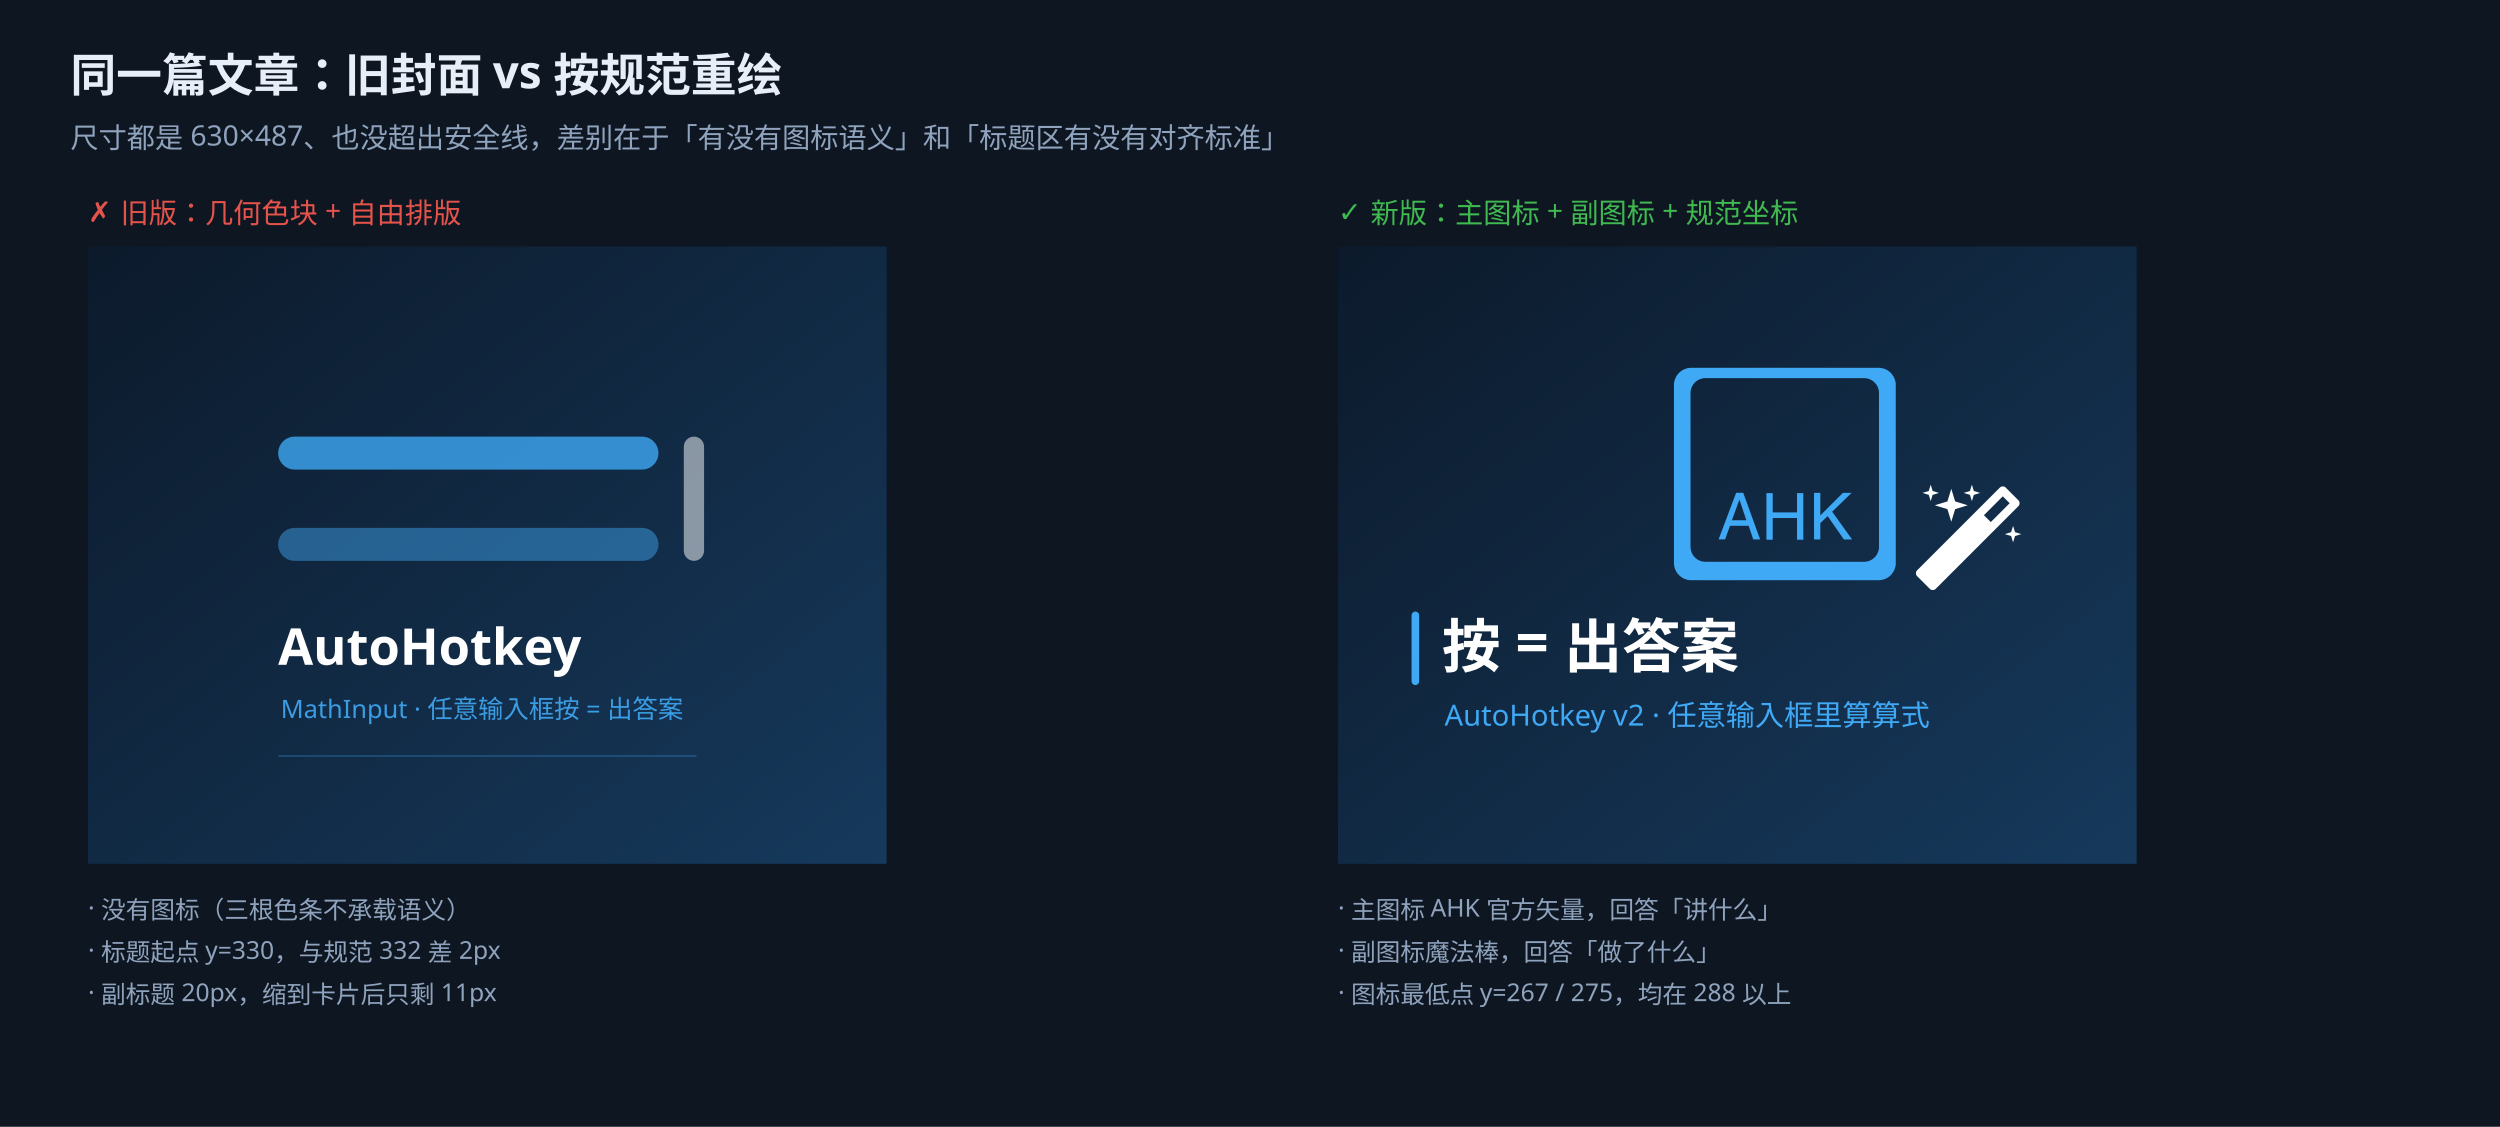
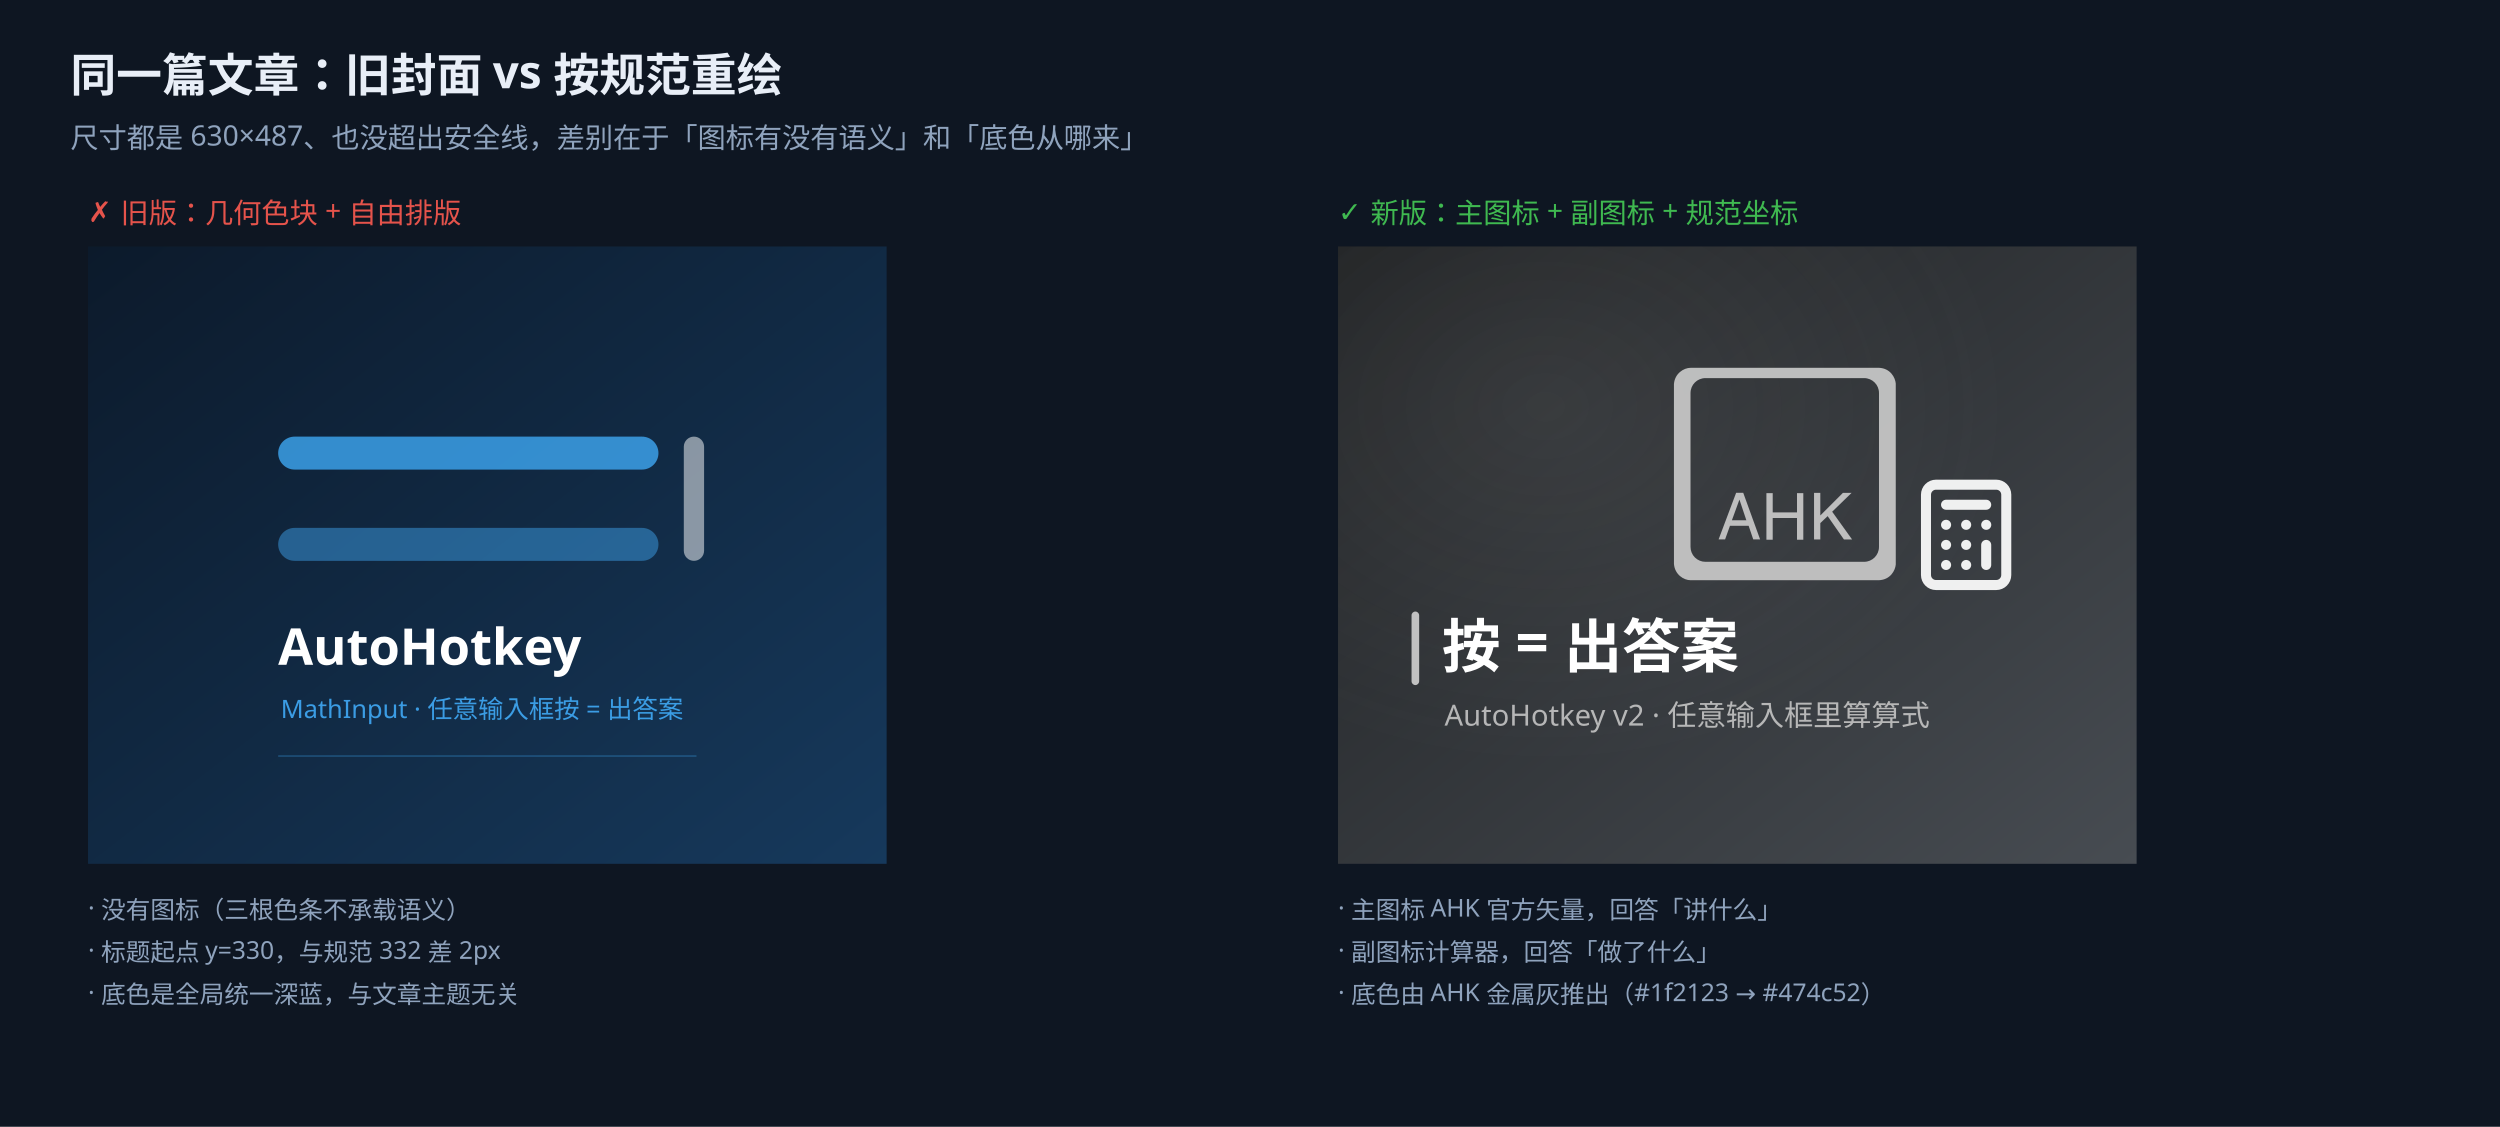
<svg xmlns="http://www.w3.org/2000/svg" width="1420" height="640" viewBox="0 0 1420 640" font-family="Microsoft YaHei, PingFang SC, sans-serif">
+   <defs>
+     <linearGradient id="oldbg" x1="0" y1="0" x2="1" y2="1">
+       <stop offset="0%" stop-color="#0c1a2b" />
+       <stop offset="100%" stop-color="#16395c" />
+     </linearGradient>
+     <linearGradient id="newbg" x1="0" y1="0" x2="1" y2="1">
+       <stop offset="0%" stop-color="#1f2123" />
+       <stop offset="100%" stop-color="#474c52" />
+     </linearGradient>
+     <radialGradient id="newglow" cx="26%" cy="26%" r="58%">
+       <stop offset="0%" stop-color="#c1c1c1" stop-opacity="0.1" />
+       <stop offset="100%" stop-color="#c1c1c1" stop-opacity="0" />
+     </radialGradient>
+   </defs>
  <rect width="1420" height="640" fill="#0e1622" />
  <text x="40" y="52" font-size="26" font-weight="bold" fill="#e8eef7">同一篇文章：旧封面 vs 按规范重绘</text>
-   <text x="40" y="84" font-size="16" fill="#8fa3bd">尺寸都是 630×487、也没超出安全线，差别在于「有没有图标语义」和「标题区有没有对齐标准」</text>
+   <text x="40" y="84" font-size="16" fill="#8fa3bd">尺寸都是 630×487、也没超出安全线，差别在于「图标有没有语义」和「底色从哪来」</text>
  <text x="50" y="126" font-size="16" fill="#e5534b">✗ 旧版：几何色块 + 自由排版</text>
  <g transform="translate(50,140) scale(0.72)">
    <rect width="630" height="487" fill="url(#oldbg)" />
    <g opacity="0.92">
      <rect x="150" y="150" width="300" height="26" rx="13" fill="#3fa9f5" fill-opacity="0.85" />
      <rect x="150" y="222" width="300" height="26" rx="13" fill="#3fa9f5" fill-opacity="0.5" />
      <rect x="470" y="150" width="16" height="98" rx="8" fill="#ffffff" fill-opacity="0.55" />
    </g>
    <text x="150" y="330" font-size="40" font-weight="bold" fill="#ffffff">AutoHotkey</text>
    <text x="152" y="372" font-size="20" fill="#3fa9f5" opacity="0.9">MathInput · 任意输入框按 = 出答案</text>
    <line x1="150" y1="402" x2="480" y2="402" stroke="#3fa9f5" stroke-opacity="0.25" stroke-width="1.5" />
  </g>
  <text x="50" y="520.64" font-size="14" fill="#8fa3bd">· 没有图标（三根色条不承载语义）</text>
  <text x="50" y="544.64" font-size="14" fill="#8fa3bd">· 标题起点 y=330，与规范 332 差 2px</text>
-   <text x="50" y="568.64" font-size="14" fill="#8fa3bd">· 副标题 20px，缩到卡片后只剩 11px</text>
+   <text x="50" y="568.64" font-size="14" fill="#8fa3bd">· 底色是全局统一深蓝，与文章主题无关</text>
  <text x="760" y="126" font-size="16" fill="#3fb950">✓ 新版：主图标 + 副图标 + 规范坐标</text>
  <g transform="translate(760,140) scale(0.72)">
    <rect width="630" height="487" fill="url(#newbg)" />
-     <g transform="translate(265.00,92.00) scale(7.29167)" fill="#3fa9f5">
+     <rect width="630" height="487" fill="url(#newglow)" />
+     <g transform="translate(265.00,92.00) scale(7.29167)" fill="#c1c1c1" opacity="0.97">
      <path d="M20.514.508V.51H1.803C1.053.51.079 1.135 0 2.27v17.133h.002v2.325c.08 1.136 1.05 1.763 1.8 1.763h1.505l.002-.002h18.869c1.256-.053 1.766-1.066 1.822-1.699v-3.023h-.002V2.209c-.056-.633-.567-1.648-1.824-1.701h-1.66zM3.412 1.623h17.154c.898 0 1.618.72 1.618 1.617v16.64c0 .898-.72 1.62-1.618 1.62H3.412a1.616 1.616 0 01-1.619-1.62V3.24c0-.897.722-1.617 1.62-1.617zm3.315 12.412l-1.895 5.037h.703l.526-1.467h2.02l.497 1.467h.744l-1.824-5.037h-.771zm8.43.008v5.037h.679v-1.767l.793-.758 1.76 2.525h.884l-2.154-3.002 2.098-2.035h-.94l-2.441 2.441v-2.441h-.68zm-5.153.027v5.037h.682v-2.351h2.628v2.351h.682V14.07h-.682v2.084h-2.628V14.07h-.682zm-2.926.717h.014l.742 2.217H6.271l.807-2.217z" />
    </g>
-     <g transform="translate(448.00,180.00) scale(0.09277)" fill="#ffffff">
-       <path d="M721.92 403.328l160.341-160.341-58.581-58.581-160.341 160.384 58.539 58.539z m244.651-160.341c0 9.813-3.285 18.048-9.856 24.619L252.8 971.477a33.408 33.408 0 0 1-24.619 9.856 33.408 33.408 0 0 1-24.619-9.813l-108.373-108.373A33.408 33.408 0 0 1 85.333 838.443c0-9.856 3.285-18.091 9.813-24.619L799.104 109.952a33.408 33.408 0 0 1 24.619-9.813c9.856 0 18.091 3.243 24.661 9.813l108.373 108.373c6.571 6.571 9.813 14.805 9.813 24.661zM227.115 138.965l53.632 16.427-53.632 16.427-16.427 53.632-16.427-53.632-53.632-16.427 53.632-16.427L210.688 85.333l16.427 53.632z m191.573 88.661l107.264 32.853-107.307 32.853-32.853 107.264-32.811-107.264-107.264-32.853 107.264-32.853 32.853-107.264 32.853 107.264z m509.013 261.632l53.632 16.427-53.632 16.427-16.427 53.632-16.427-53.632-53.632-16.427 53.632-16.427 16.427-53.632 16.427 53.632z m-350.293-350.293l53.632 16.427-53.632 16.427-16.427 53.632-16.427-53.632-53.632-16.427 53.632-16.427L560.981 85.333l16.427 53.632z" p-id="3822" />
+     <g transform="translate(448.00,180.00) scale(3.95833)" fill="none" stroke="#ffffff" stroke-width="2" stroke-linecap="round" stroke-linejoin="round" opacity="0.92">
+       <rect width="16" height="20" x="4" y="2" rx="2" />
+       <line x1="8" x2="16" y1="6" y2="6" />
+       <line x1="16" x2="16" y1="14" y2="18" />
+       <path d="M16 10h.01" />
+       <path d="M12 10h.01" />
+       <path d="M8 10h.01" />
+       <path d="M12 14h.01" />
+       <path d="M8 14h.01" />
+       <path d="M12 18h.01" />
+       <path d="M8 18h.01" />
    </g>
-     <rect x="58" y="288" width="6" height="58" fill="#3fa9f5" rx="3" />
+     <rect x="58" y="288" width="6" height="58" fill="#c1c1c1" rx="3" />
    <text x="82" y="332" font-size="46" font-weight="bold" fill="#ffffff">按 = 出答案</text>
-     <text x="84" y="378" font-size="23" fill="#3fa9f5">AutoHotkey v2 · 任意输入框里算算式</text>
+     <text x="84" y="378" font-size="23" fill="#c1c1c1" opacity="0.92">AutoHotkey v2 · 任意输入框里算算式</text>
  </g>
  <text x="760" y="520.64" font-size="14" fill="#8fa3bd">· 主图标 AHK 官方矢量，回答「讲什么」</text>
-   <text x="760" y="544.64" font-size="14" fill="#8fa3bd">· 副图标魔法棒，回答「做了什么」</text>
-   <text x="760" y="568.64" font-size="14" fill="#8fa3bd">· 图标最低点 y=267 / 275，均在 288 以上</text>
-   <defs>
-     <linearGradient id="oldbg" x1="0" y1="0" x2="1" y2="1">
-       <stop offset="0%" stop-color="#0c1a2b" />
-       <stop offset="100%" stop-color="#16395c" />
-     </linearGradient>
-     <linearGradient id="newbg" x1="0" y1="0" x2="1" y2="1">
-       <stop offset="0%" stop-color="#0c1a2b" />
-       <stop offset="100%" stop-color="#16395c" />
-     </linearGradient>
-   </defs>
+   <text x="760" y="544.64" font-size="14" fill="#8fa3bd">· 副图标计算器，回答「做了什么」</text>
+   <text x="760" y="568.64" font-size="14" fill="#8fa3bd">· 底色由 AHK 金属灰推出（#1f2123 → #474c52）</text>
</svg>
